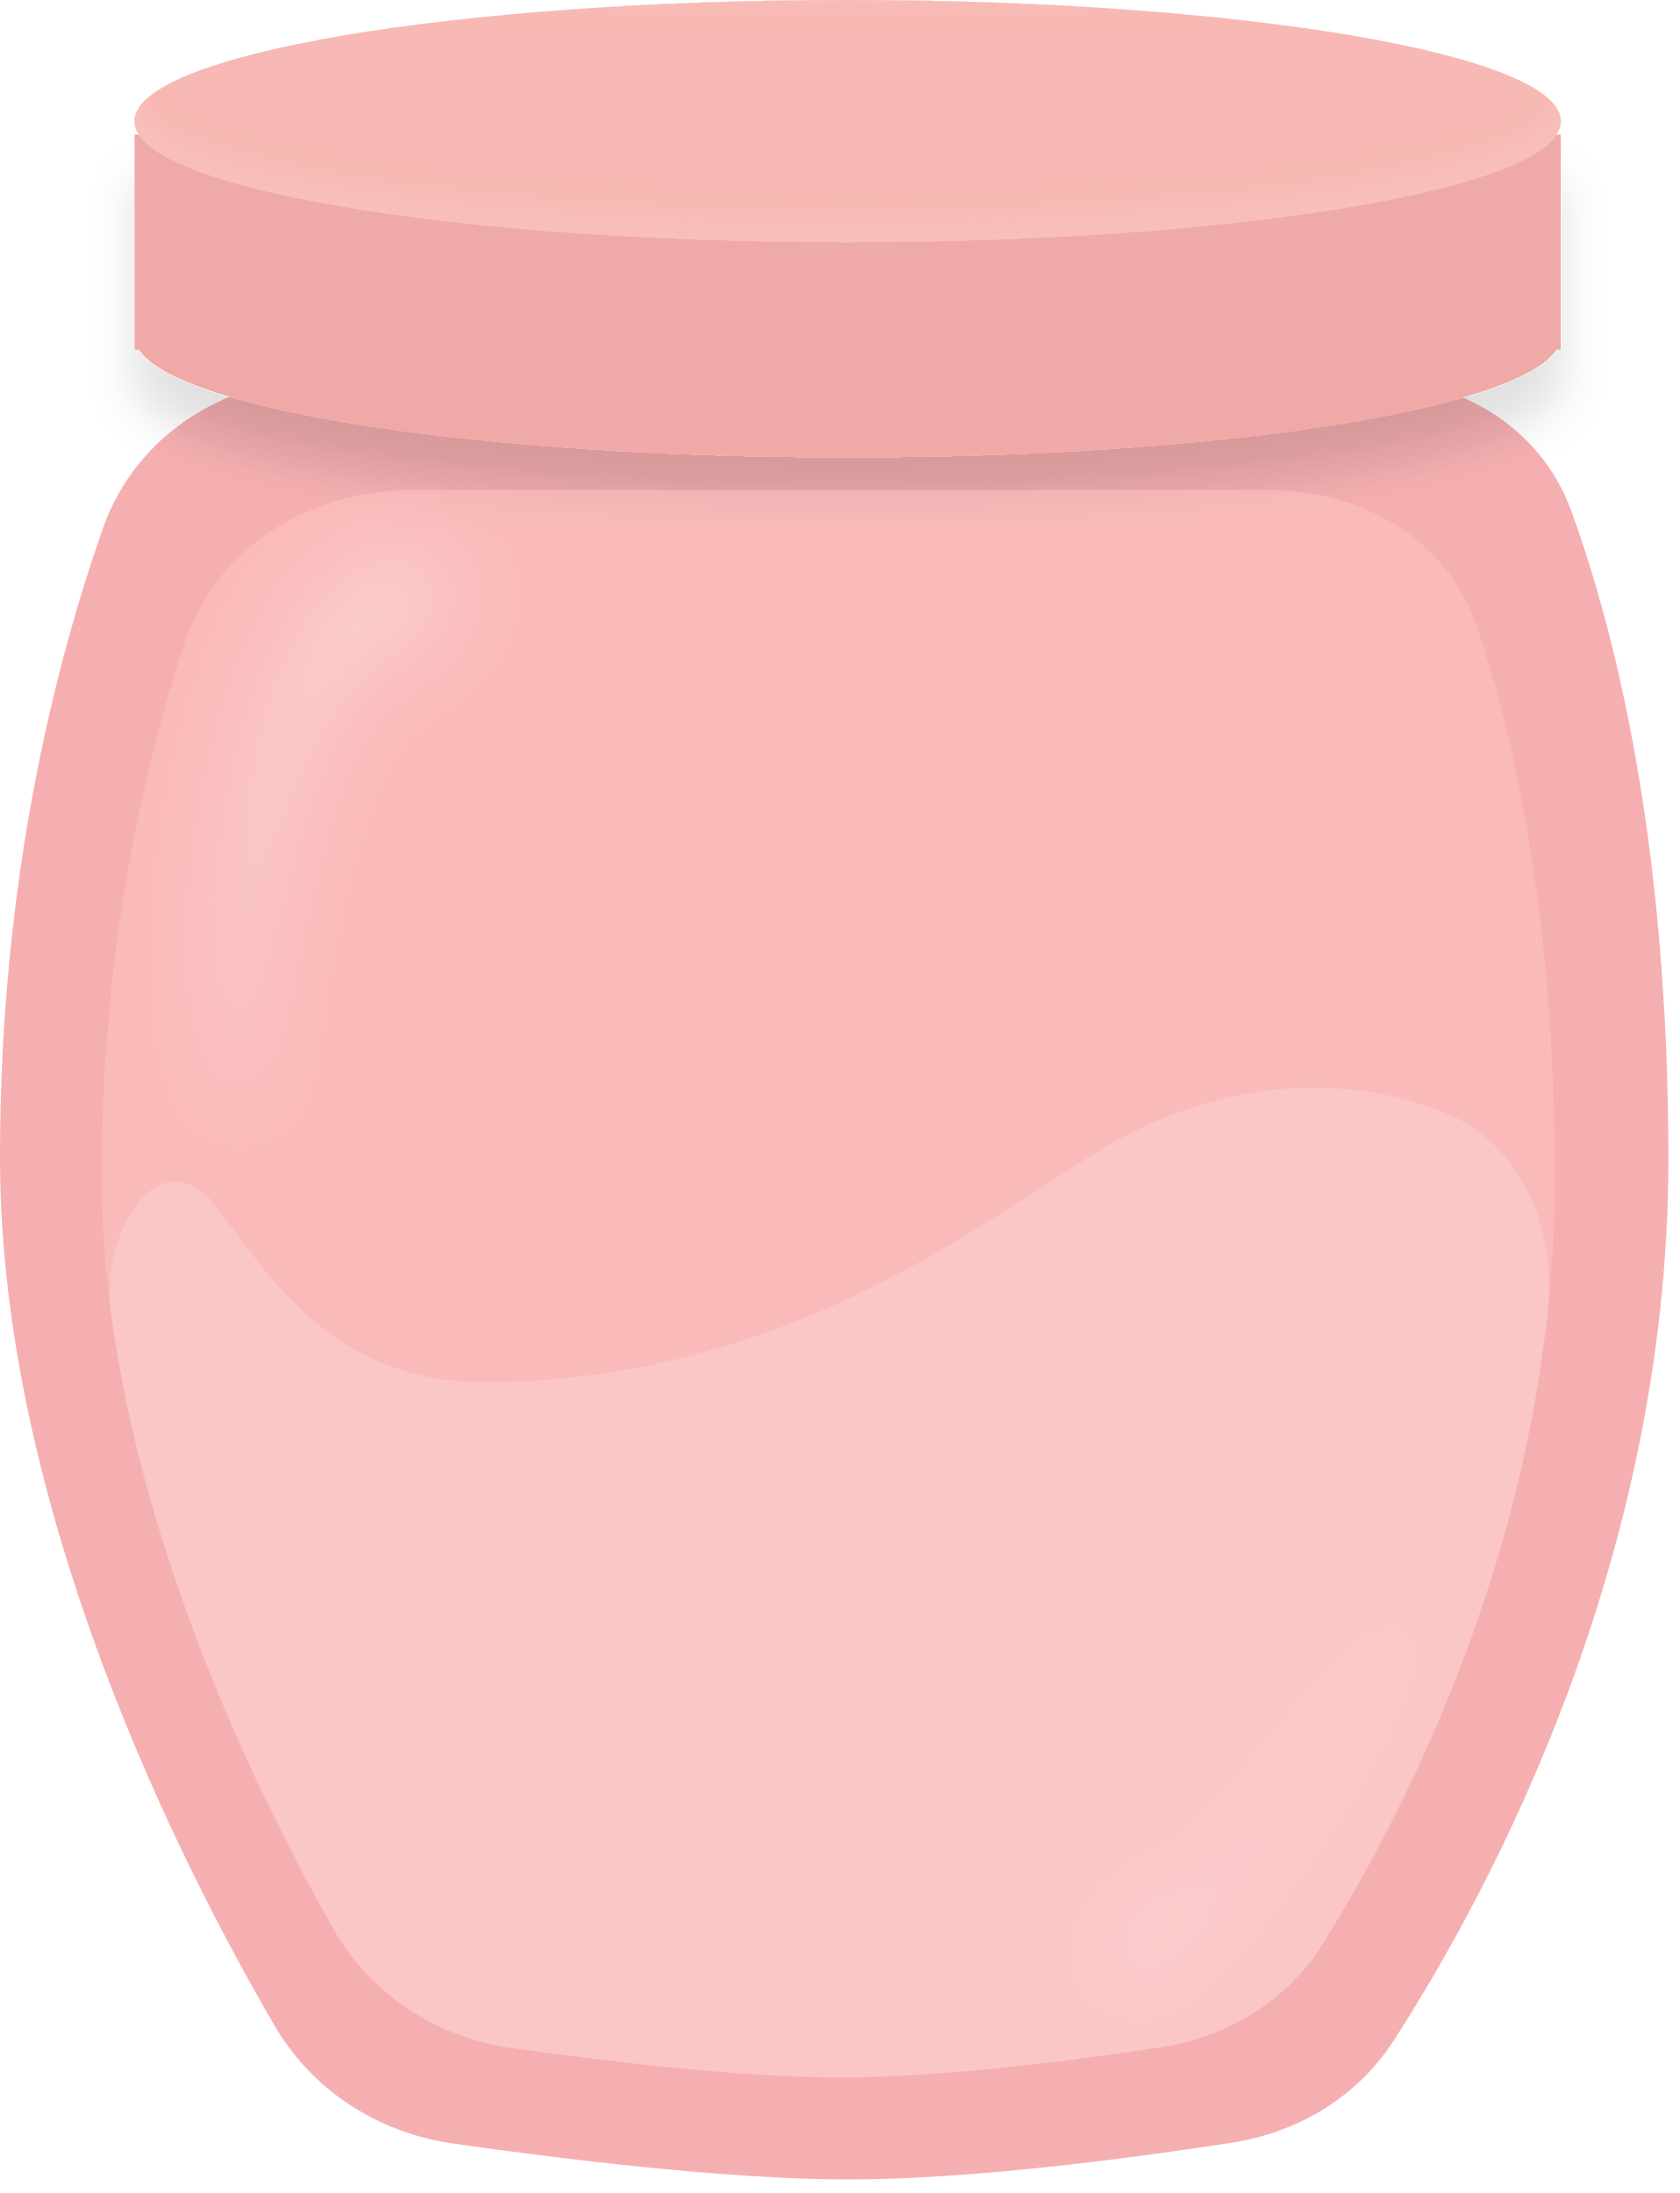
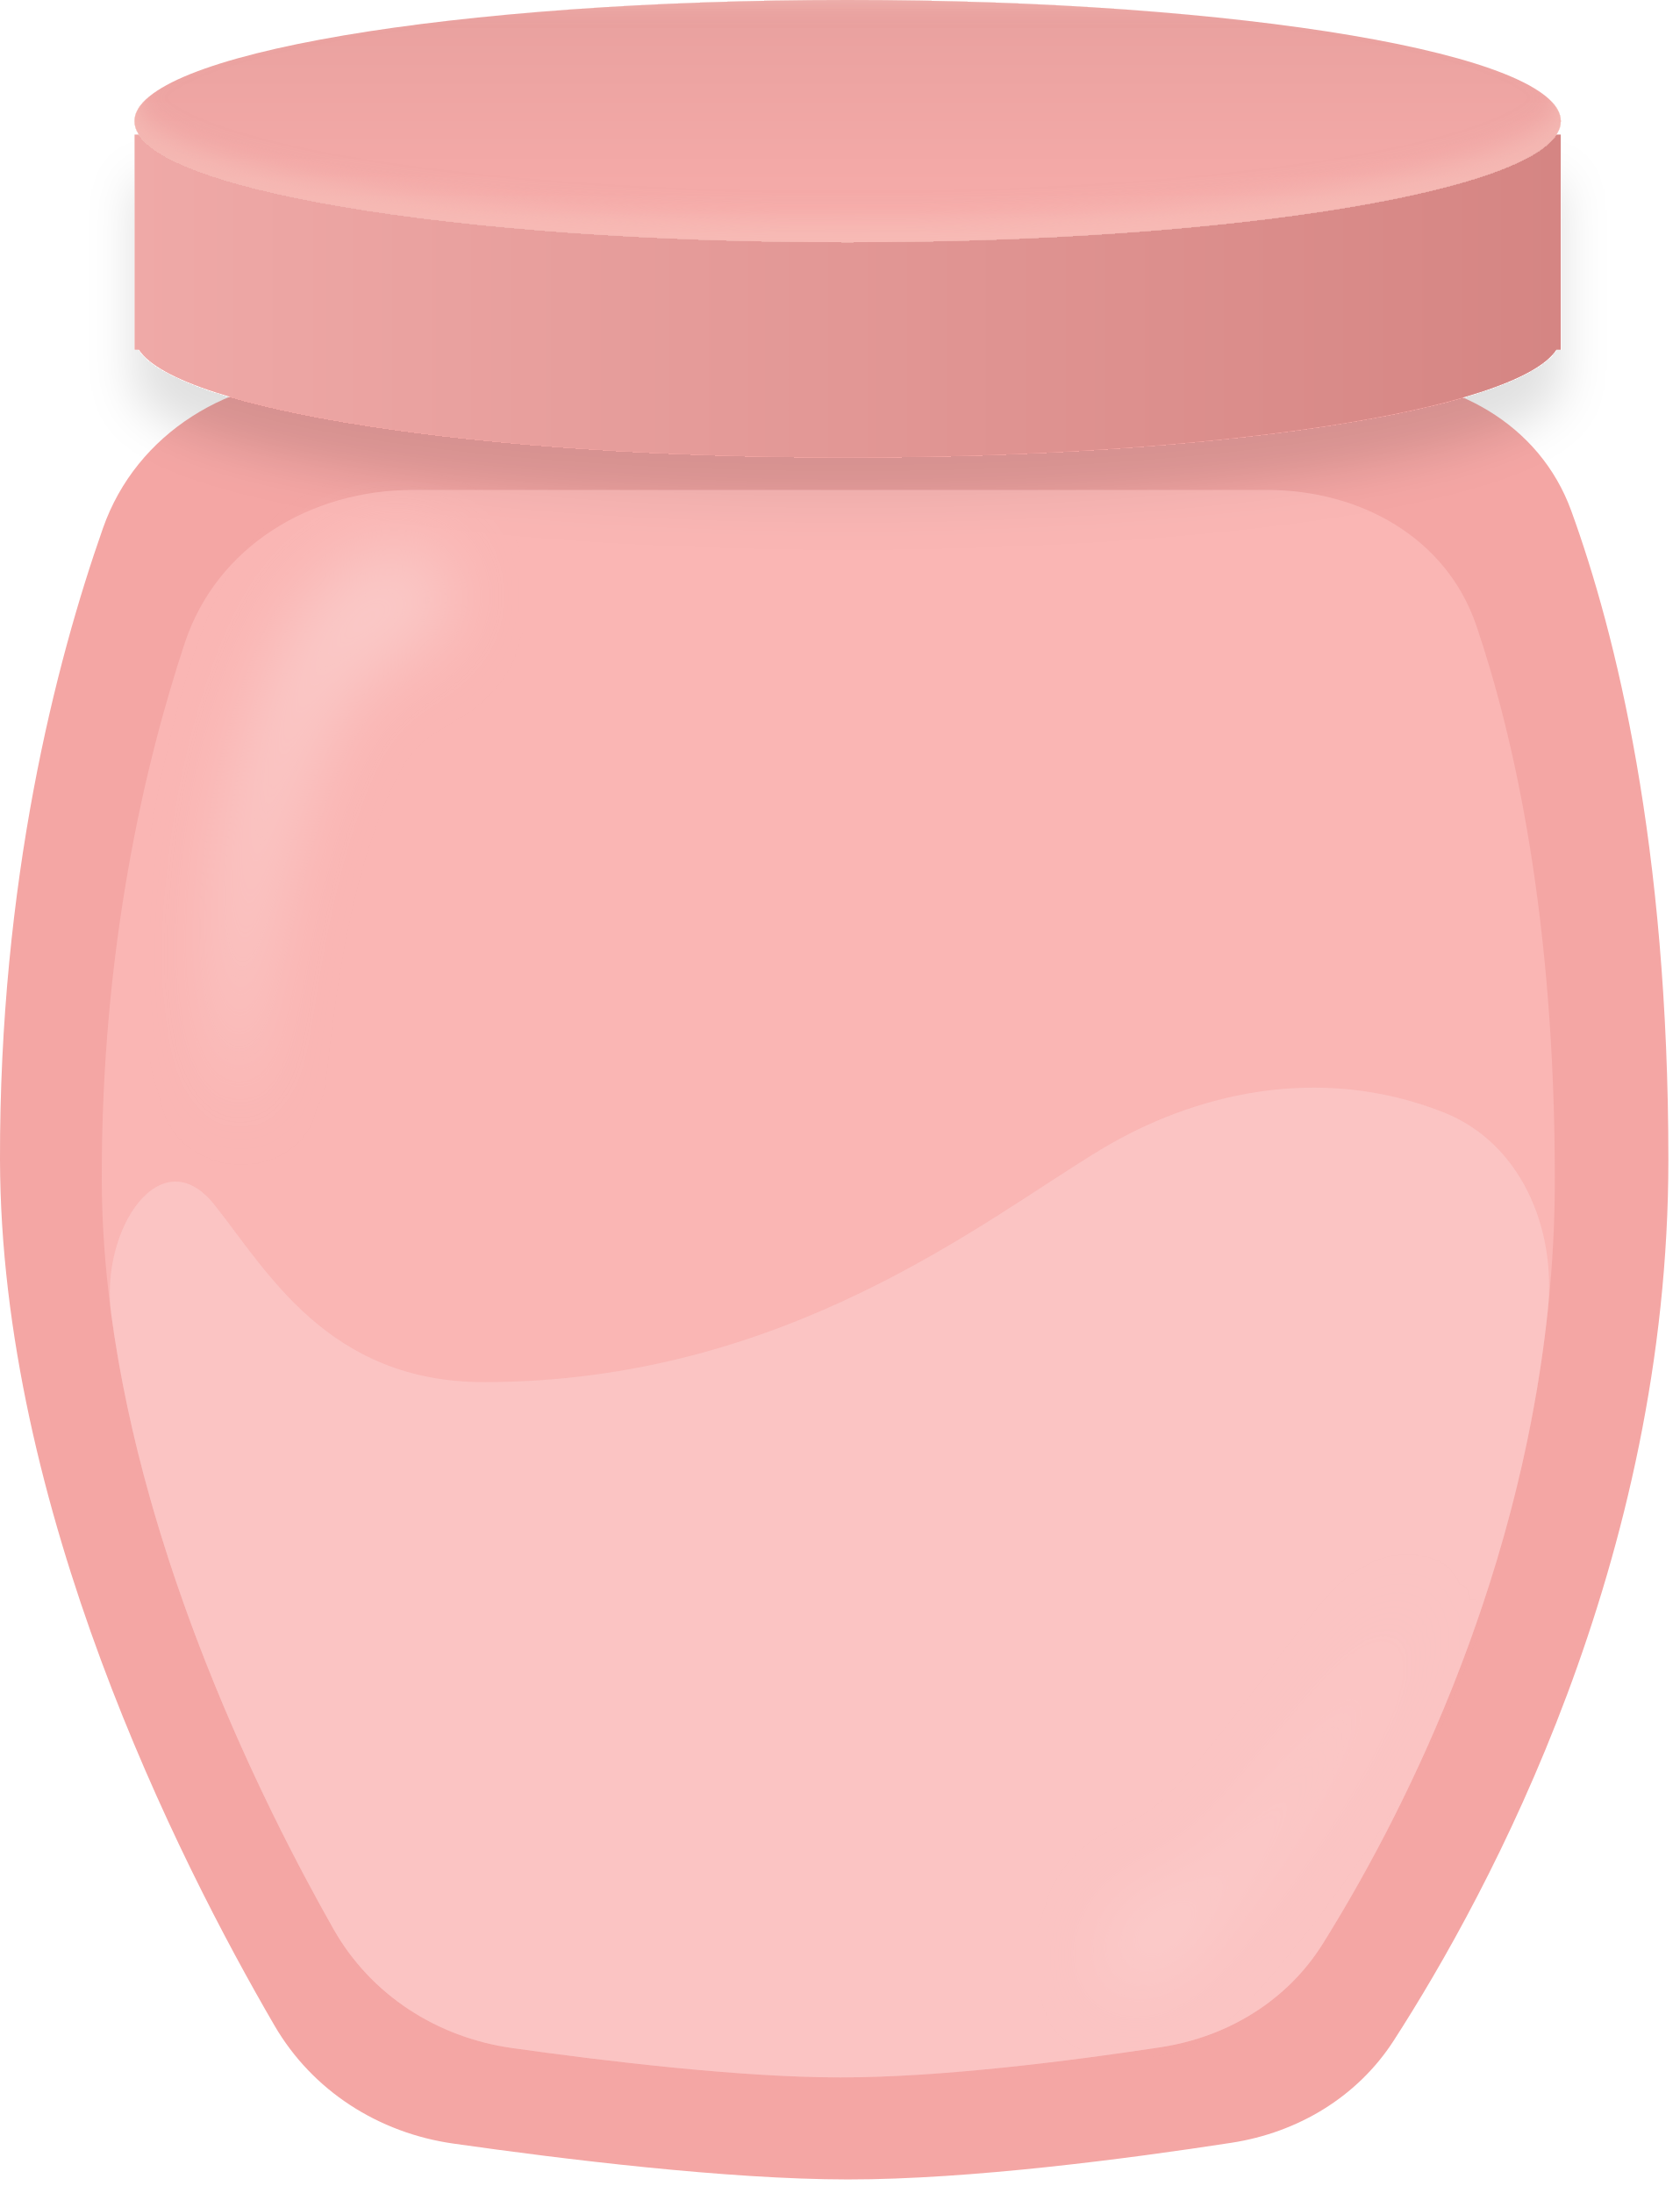
<svg xmlns="http://www.w3.org/2000/svg" width="72" height="94" viewBox="0 0 72 94" fill="none">
-   <path d="M4.412 22.642C5.858 18.527 9.868 16.146 14.229 16.146H58.322C62.296 16.146 65.984 18.157 67.342 21.892C69.258 27.163 71.506 36.22 71.506 49.707C71.506 66.893 63.853 81.078 59.735 87.466C58.175 89.886 55.627 91.408 52.781 91.847C48.394 92.523 41.573 93.423 36.33 93.419C31.182 93.416 24.122 92.55 19.425 91.881C16.225 91.425 13.394 89.621 11.768 86.828C7.605 79.678 0.03 64.624 0 49.707C-0.024 37.791 2.383 28.419 4.412 22.642Z" fill="#F6AFB1" />
-   <g filter="url(#filter0_f_244_11093)">
+   <path d="M4.412 22.642C5.858 18.527 9.868 16.146 14.229 16.146H58.322C62.296 16.146 65.984 18.157 67.342 21.892C69.258 27.163 71.506 36.22 71.506 49.707C71.506 66.893 63.853 81.078 59.735 87.466C58.175 89.886 55.627 91.408 52.781 91.847C48.394 92.523 41.573 93.423 36.33 93.419C31.182 93.416 24.122 92.55 19.425 91.881C16.225 91.425 13.394 89.621 11.768 86.828C7.605 79.678 0.03 64.624 0 49.707C-0.024 37.791 2.383 28.419 4.412 22.642Z" fill="#F4A6A4" />
+   <g filter="url(#filter0_f_549_13197)">
    <path d="M10.431 47.898C8.285 40.979 10.215 32.664 11.448 29.372C12.121 27.576 12.549 26.199 14.129 24.783C18.472 20.892 22.061 26.311 16.849 28.332C12.68 29.95 10.833 42.05 10.431 47.898Z" fill="#F6F6F6" fill-opacity="0.5" />
  </g>
-   <g filter="url(#filter1_f_244_11093)">
+   <g filter="url(#filter1_f_549_13197)">
    <path d="M60.898 68.286C58.234 74.305 53.838 80.07 51.974 82.201C50.956 83.363 50.2 84.282 49.12 84.856C46.153 86.435 47.734 81.1 50.058 81.242C51.918 81.355 58.059 72.652 60.898 68.286Z" fill="#F6F6F6" fill-opacity="0.5" />
  </g>
-   <g filter="url(#filter2_d_244_11093)">
-     <path d="M66.893 14.993H66.706C65.016 17.588 52.062 19.607 36.331 19.607C20.6 19.607 7.646 17.588 5.956 14.993H5.767V5.767H66.893V14.993Z" fill="#EFA9A7" />
+   <g filter="url(#filter2_d_549_13197)">
+     <path d="M66.893 14.993H66.706C65.016 17.588 52.062 19.607 36.331 19.607C20.6 19.607 7.646 17.588 5.956 14.993H5.767V5.767H66.893V14.993Z" fill="url(#paint0_linear_549_13197)" />
  </g>
-   <g filter="url(#filter3_i_244_11093)">
-     <path d="M66.893 5.19C66.893 8.056 53.21 10.38 36.33 10.38C19.451 10.38 5.767 8.056 5.767 5.19C5.767 2.324 19.451 0 36.33 0C53.21 0 66.893 2.324 66.893 5.19Z" fill="#F8B8B3" />
+   <g filter="url(#filter3_i_549_13197)">
+     <path d="M66.893 5.19C66.893 8.056 53.21 10.38 36.33 10.38C19.451 10.38 5.767 8.056 5.767 5.19C5.767 2.324 19.451 0 36.33 0C53.21 0 66.893 2.324 66.893 5.19Z" fill="url(#paint1_linear_549_13197)" />
  </g>
  <path d="M7.917 27.565C9.294 23.405 13.321 21 17.703 21H54.298C58.294 21 61.996 23.039 63.279 26.823C64.883 31.554 66.64 39.304 66.64 50.553C66.64 65.268 60.339 77.483 56.693 83.32C55.16 85.774 52.6 87.317 49.74 87.753C45.917 88.335 40.34 89.049 36.002 89.046C31.756 89.043 26.017 88.36 21.947 87.787C18.733 87.334 15.894 85.513 14.294 82.688C10.615 76.193 4.386 63.316 4.361 50.553C4.341 40.622 6.217 32.698 7.917 27.565Z" fill="#FFC6C5" fill-opacity="0.5" />
  <path d="M56.693 83.32C59.865 78.242 65.048 68.336 66.34 56.155C66.715 52.621 65.164 48.973 61.857 47.672C56.452 45.546 51.09 46.931 47.234 49.242C42.234 52.24 33.734 59.242 20.734 59.242C14.037 59.242 11.418 54.424 9.18 51.627C6.901 48.778 4.279 52.692 4.764 56.307C6.204 67.051 11.169 77.171 14.293 82.688C15.893 85.513 18.732 87.334 21.947 87.787C26.017 88.36 31.756 89.043 36.002 89.046C40.34 89.049 45.917 88.335 49.74 87.753C52.6 87.317 55.16 85.774 56.693 83.32Z" fill="#FDD3D2" fill-opacity="0.5" />
  <defs>
-     <filter id="filter0_f_244_11093" x="6.466" y="20.411" width="15.966" height="30.487" filterUnits="userSpaceOnUse" color-interpolation-filters="sRGB">
+     <filter id="filter0_f_549_13197" x="6.466" y="20.411" width="15.966" height="30.487" filterUnits="userSpaceOnUse" color-interpolation-filters="sRGB">
      <feFlood flood-opacity="0" result="BackgroundImageFix" />
      <feBlend mode="normal" in="SourceGraphic" in2="BackgroundImageFix" result="shape" />
-       <feGaussianBlur stdDeviation="1.5" result="effect1_foregroundBlur_244_11093" />
+       <feGaussianBlur stdDeviation="1.5" result="effect1_foregroundBlur_549_13197" />
    </filter>
-     <filter id="filter1_f_244_11093" x="44.498" y="65.286" width="19.399" height="22.862" filterUnits="userSpaceOnUse" color-interpolation-filters="sRGB">
+     <filter id="filter1_f_549_13197" x="44.498" y="65.286" width="19.399" height="22.862" filterUnits="userSpaceOnUse" color-interpolation-filters="sRGB">
      <feFlood flood-opacity="0" result="BackgroundImageFix" />
      <feBlend mode="normal" in="SourceGraphic" in2="BackgroundImageFix" result="shape" />
-       <feGaussianBlur stdDeviation="1.5" result="effect1_foregroundBlur_244_11093" />
+       <feGaussianBlur stdDeviation="1.5" result="effect1_foregroundBlur_549_13197" />
    </filter>
-     <filter id="filter2_d_244_11093" x="3.767" y="5.767" width="65.126" height="17.841" filterUnits="userSpaceOnUse" color-interpolation-filters="sRGB">
+     <filter id="filter2_d_549_13197" x="3.767" y="5.767" width="65.126" height="17.841" filterUnits="userSpaceOnUse" color-interpolation-filters="sRGB">
      <feFlood flood-opacity="0" result="BackgroundImageFix" />
      <feColorMatrix in="SourceAlpha" type="matrix" values="0 0 0 0 0 0 0 0 0 0 0 0 0 0 0 0 0 0 127 0" result="hardAlpha" />
      <feOffset dy="2" />
      <feGaussianBlur stdDeviation="1" />
      <feComposite in2="hardAlpha" operator="out" />
      <feColorMatrix type="matrix" values="0 0 0 0 0 0 0 0 0 0 0 0 0 0 0 0 0 0 0.12 0" />
-       <feBlend mode="normal" in2="BackgroundImageFix" result="effect1_dropShadow_244_11093" />
-       <feBlend mode="normal" in="SourceGraphic" in2="effect1_dropShadow_244_11093" result="shape" />
+       <feBlend mode="normal" in2="BackgroundImageFix" result="effect1_dropShadow_549_13197" />
+       <feBlend mode="normal" in="SourceGraphic" in2="effect1_dropShadow_549_13197" result="shape" />
    </filter>
-     <filter id="filter3_i_244_11093" x="5.767" y="-1" width="61.127" height="11.38" filterUnits="userSpaceOnUse" color-interpolation-filters="sRGB">
+     <filter id="filter3_i_549_13197" x="5.767" y="-1" width="61.127" height="11.38" filterUnits="userSpaceOnUse" color-interpolation-filters="sRGB">
      <feFlood flood-opacity="0" result="BackgroundImageFix" />
      <feBlend mode="normal" in="SourceGraphic" in2="BackgroundImageFix" result="shape" />
      <feColorMatrix in="SourceAlpha" type="matrix" values="0 0 0 0 0 0 0 0 0 0 0 0 0 0 0 0 0 0 127 0" result="hardAlpha" />
      <feOffset dy="-1" />
      <feGaussianBlur stdDeviation="0.5" />
      <feComposite in2="hardAlpha" operator="arithmetic" k2="-1" k3="1" />
      <feColorMatrix type="matrix" values="0 0 0 0 0.969 0 0 0 0 0.78 0 0 0 0 0.749 0 0 0 0.5 0" />
-       <feBlend mode="normal" in2="shape" result="effect1_innerShadow_244_11093" />
+       <feBlend mode="normal" in2="shape" result="effect1_innerShadow_549_13197" />
    </filter>
+     <linearGradient id="paint0_linear_549_13197" x1="5.767" y1="12.687" x2="66.893" y2="12.687" gradientUnits="userSpaceOnUse">
+       <stop stop-color="#EFA9A7" />
+       <stop offset="1" stop-color="#D58583" />
+     </linearGradient>
+     <linearGradient id="paint1_linear_549_13197" x1="36.33" y1="10.38" x2="36.33" y2="0" gradientUnits="userSpaceOnUse">
+       <stop stop-color="#F8ADAB" />
+       <stop offset="1" stop-color="#E8A09E" />
+     </linearGradient>
  </defs>
</svg>
